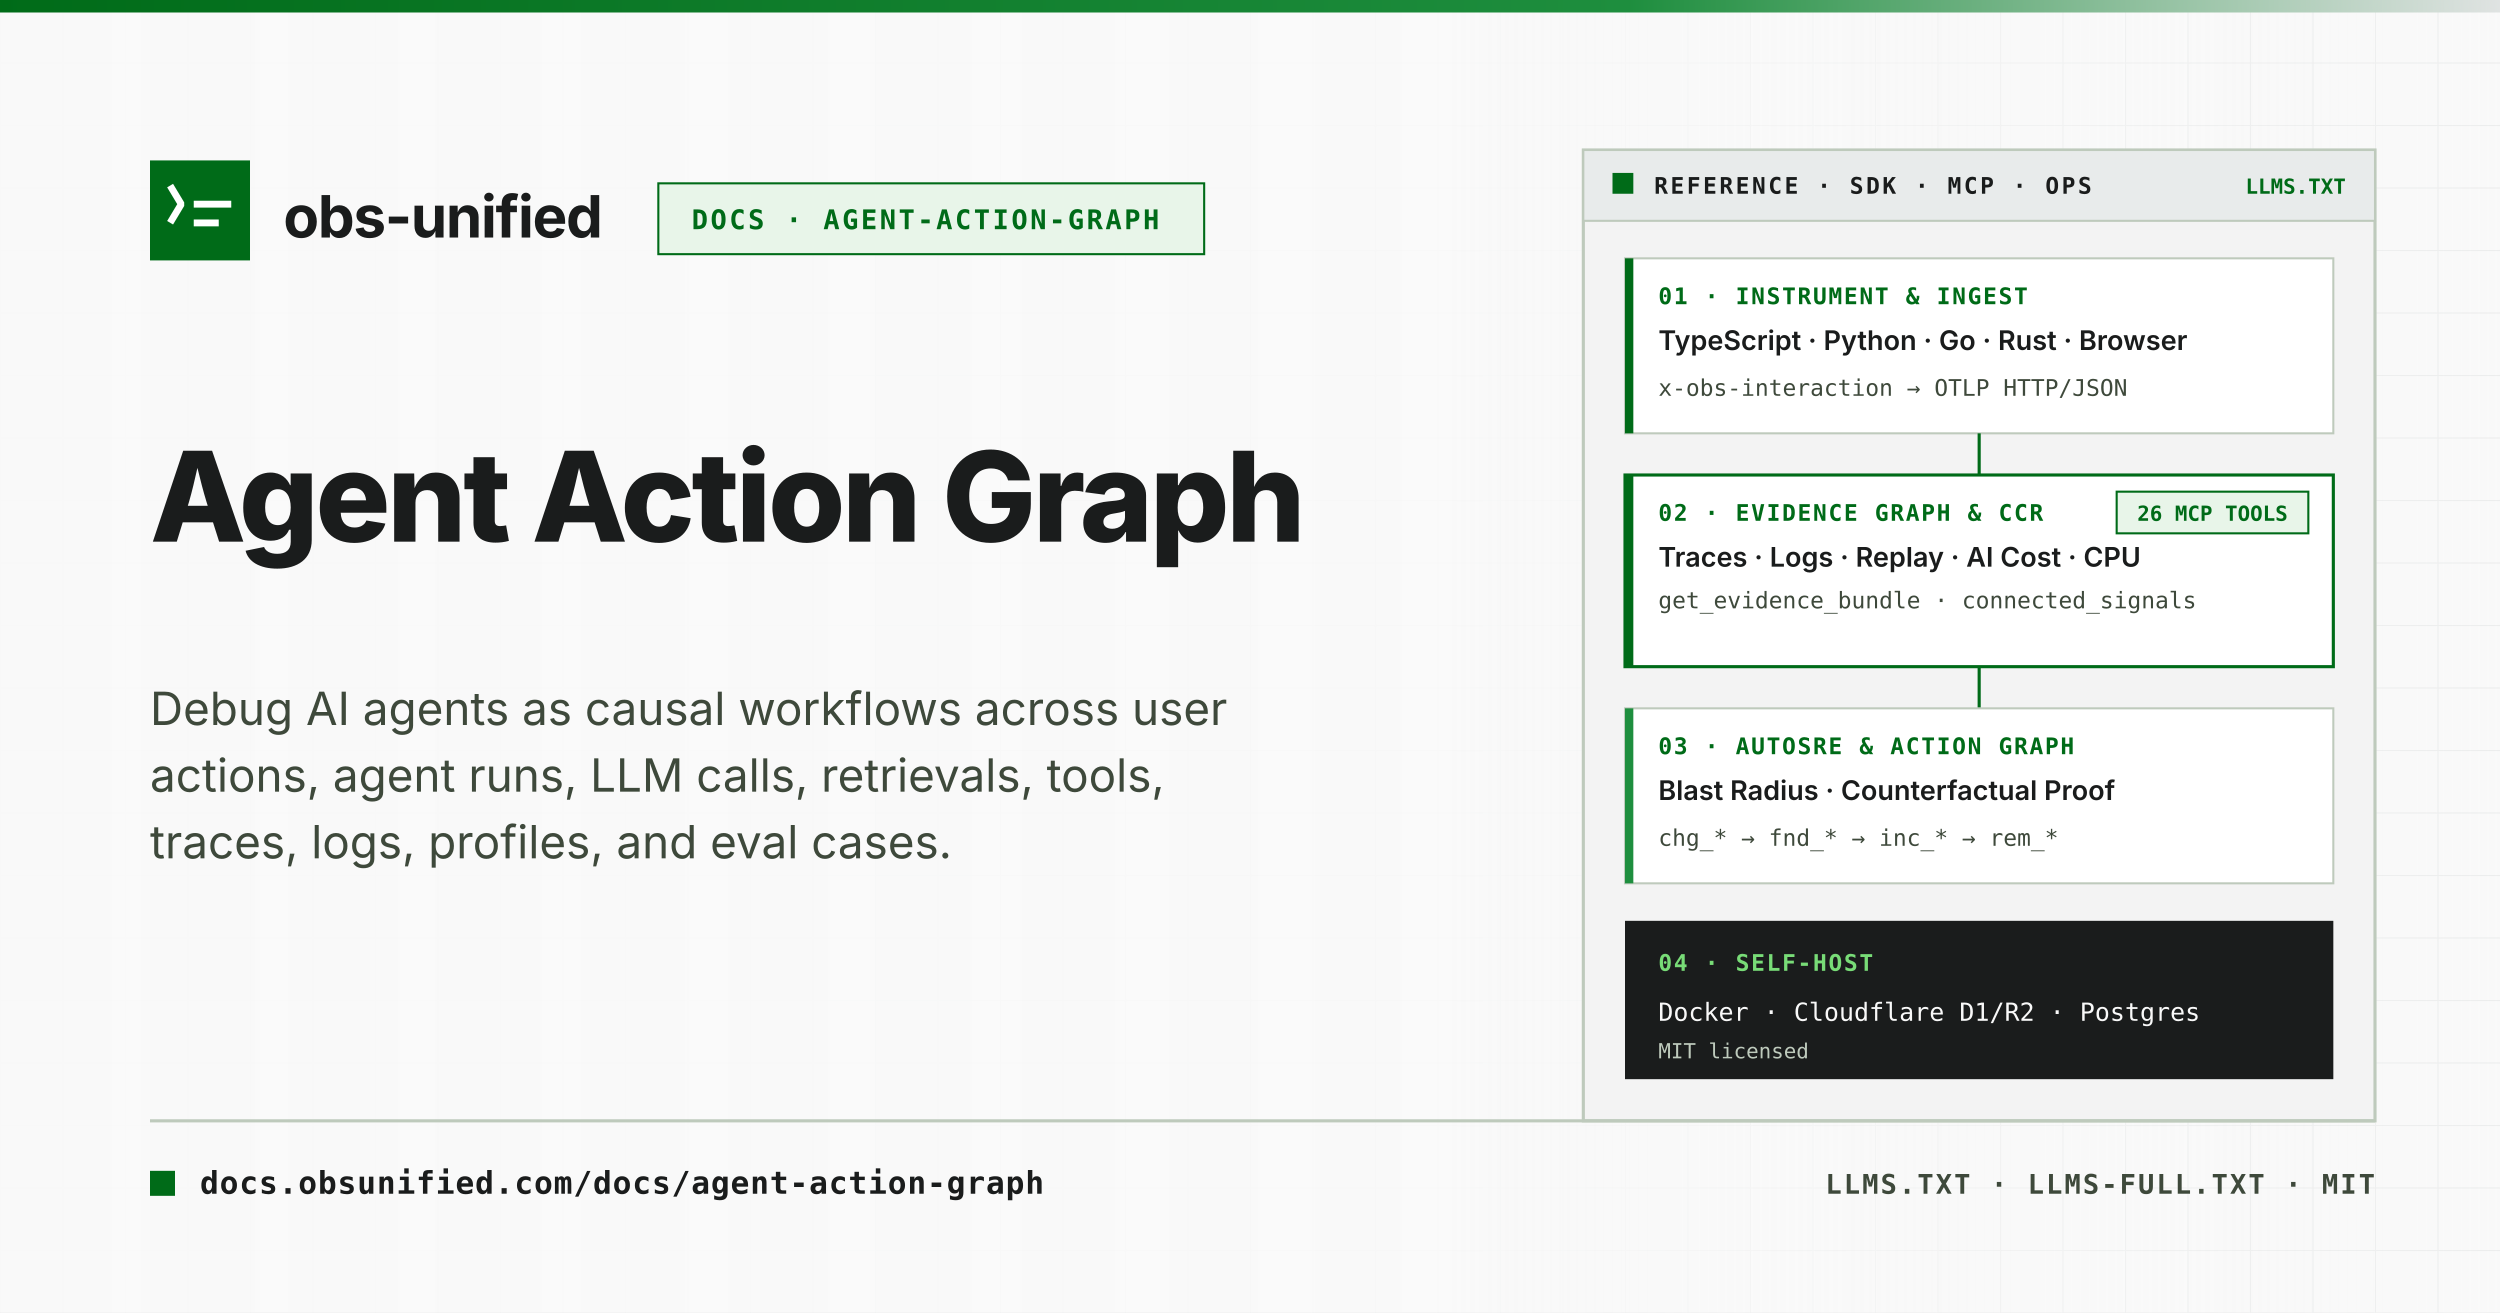
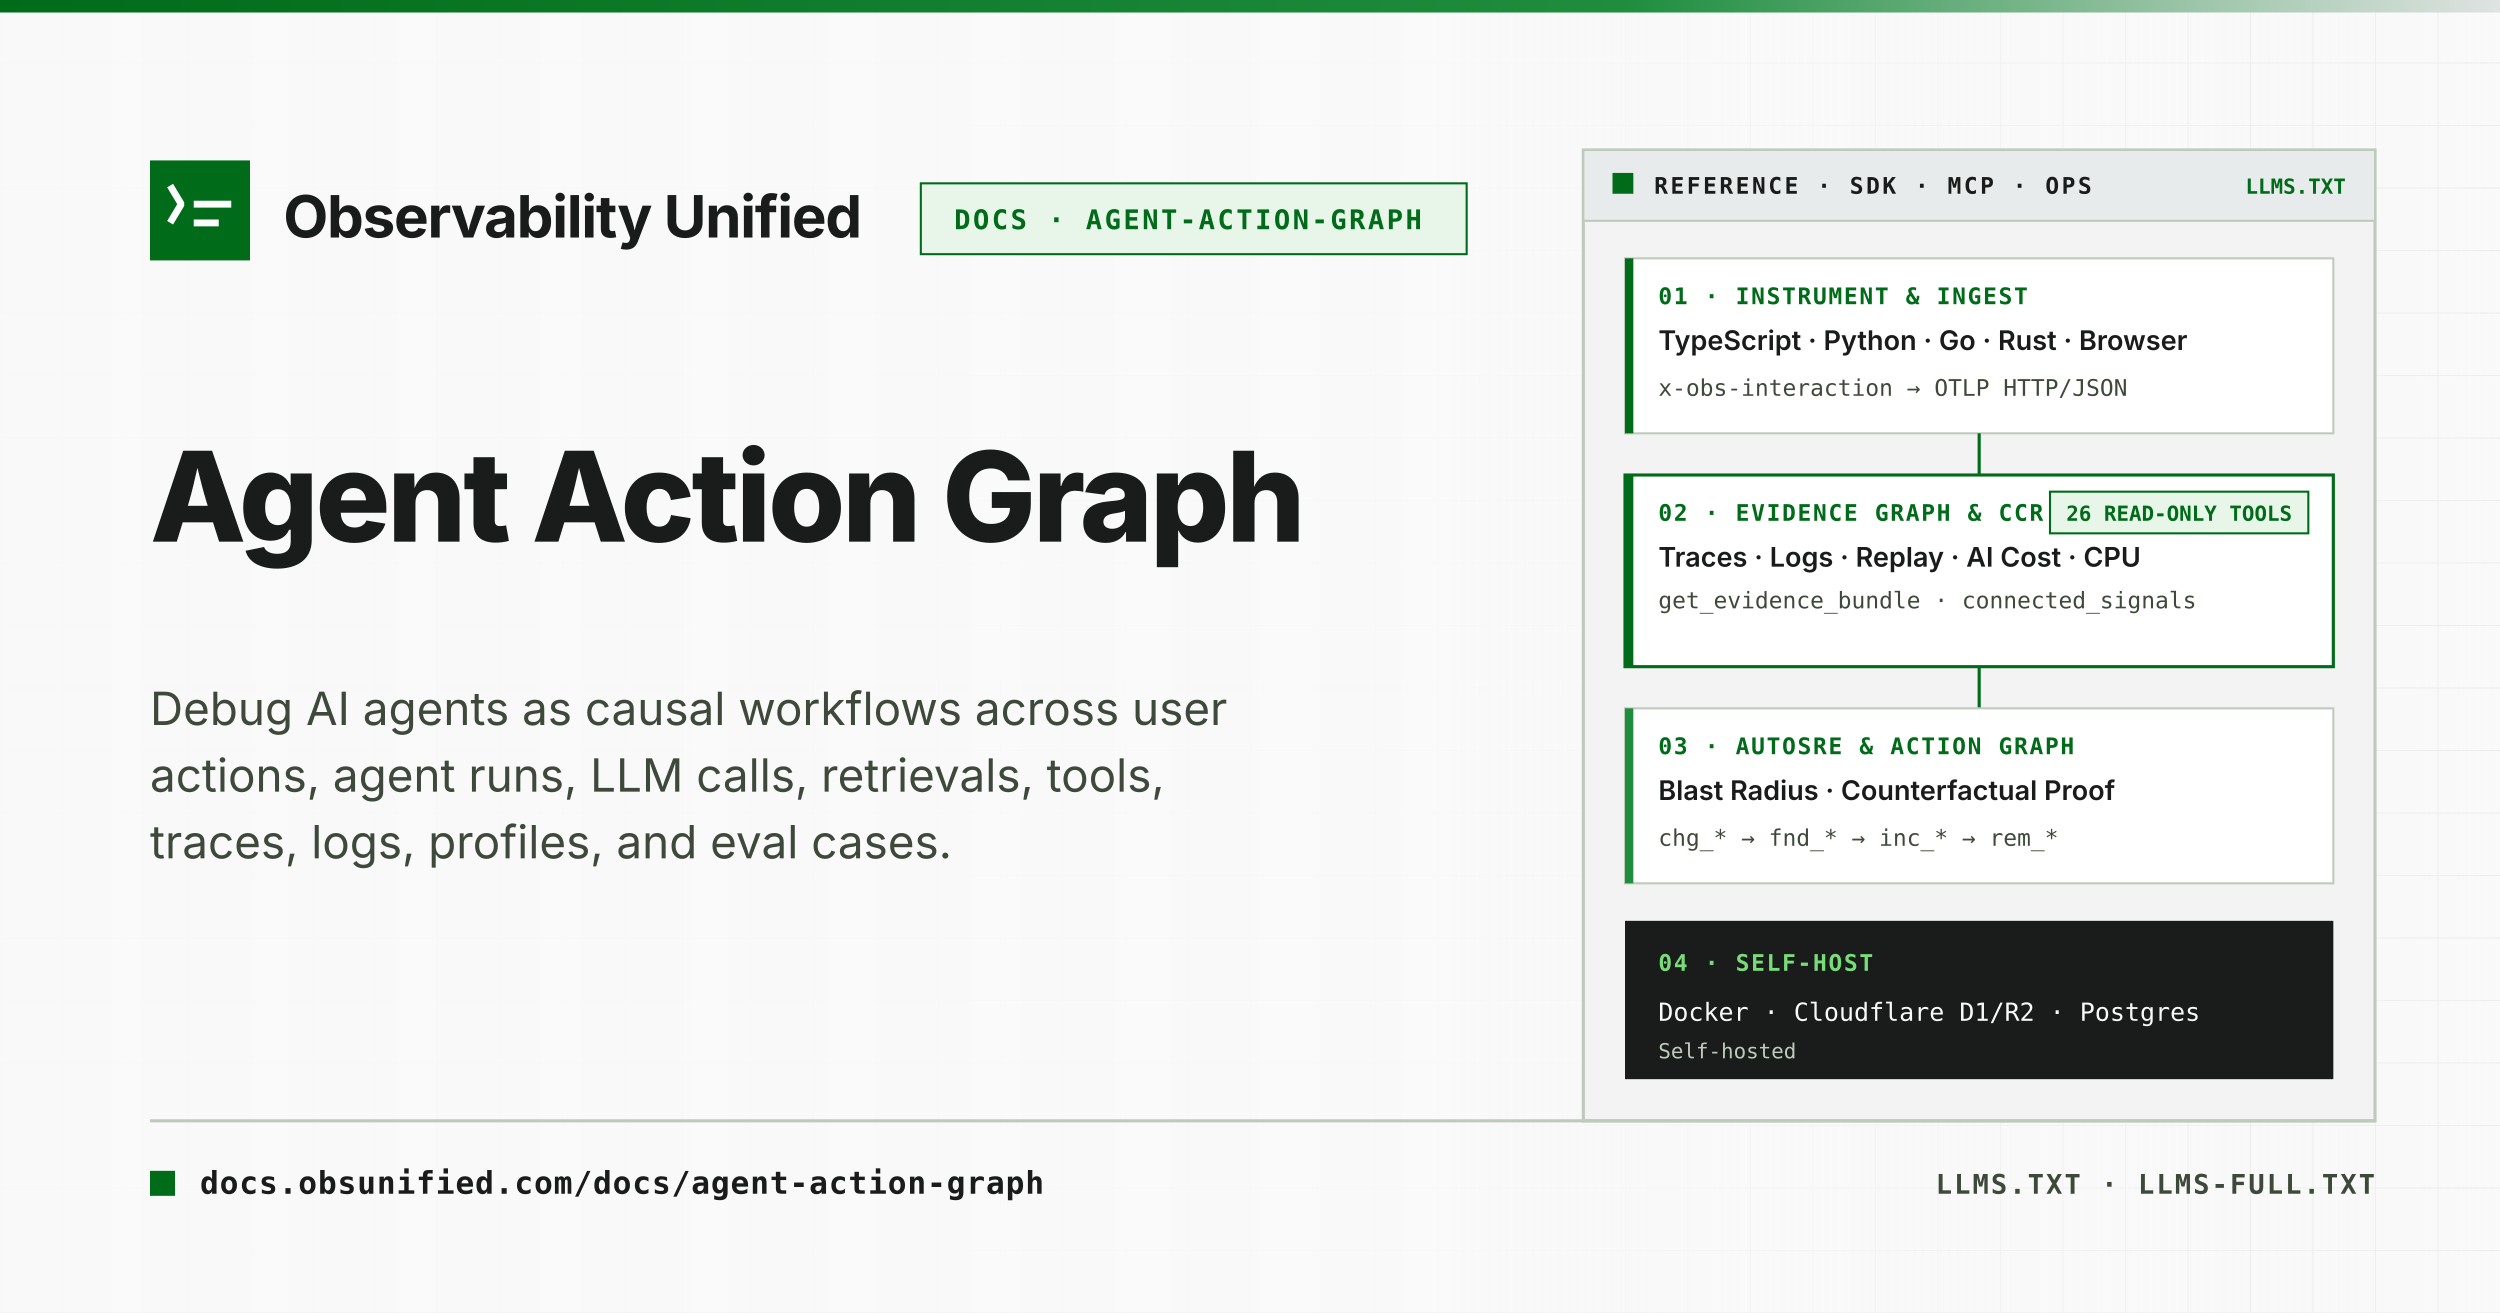
- <svg xmlns="http://www.w3.org/2000/svg" viewBox="0 0 1200 630" width="1200" height="630" role="img" aria-label="Agent Action Graph — obs-unified documentation">
+ <svg xmlns="http://www.w3.org/2000/svg" viewBox="0 0 1200 630" width="1200" height="630" role="img" aria-label="Agent Action Graph — Observability Unified documentation">
  <defs>
    <pattern id="grid" width="30" height="30" patternUnits="userSpaceOnUse">
      <path d="M 30 0 L 0 0 0 30" fill="none" stroke="#E2E4E4" stroke-width="1" />
    </pattern>
    <linearGradient id="surfaceFade" x1="0" y1="0" x2="1" y2="0">
      <stop offset="0%" stop-color="#F9F9F9" stop-opacity="0.97" />
      <stop offset="58%" stop-color="#F9F9F9" stop-opacity="0.93" />
      <stop offset="100%" stop-color="#F9F9F9" stop-opacity="0.45" />
    </linearGradient>
    <linearGradient id="accentBar" x1="0" y1="0" x2="1" y2="0">
      <stop offset="0%" stop-color="#006B18" />
      <stop offset="65%" stop-color="#1E8E3E" />
      <stop offset="100%" stop-color="#E2E4E4" />
    </linearGradient>
  </defs>
  <rect width="1200" height="630" fill="#F9F9F9" />
  <rect width="1200" height="630" fill="url(#grid)" />
  <rect width="1200" height="630" fill="url(#surfaceFade)" />
  <rect x="0" y="0" width="1200" height="6" fill="url(#accentBar)" />
  <g transform="translate(760, 72)">
    <rect x="0" y="0" width="380" height="466" fill="#F3F3F3" stroke="#BECABC" stroke-width="1.5" />
    <rect x="0" y="0" width="380" height="34" fill="#E8EBEB" stroke="#BECABC" stroke-width="1" />
    <rect x="14" y="11" width="10" height="10" fill="#006B18" />
    <text x="34" y="21" font-family="'JetBrains Mono', 'SFMono-Regular', Menlo, monospace" font-size="11" font-weight="700" fill="#1A1C1C" letter-spacing="1.2">REFERENCE · SDK · MCP · OPS</text>
    <text x="366" y="21" text-anchor="end" font-family="'JetBrains Mono', 'SFMono-Regular', Menlo, monospace" font-size="10" font-weight="600" fill="#006B18">LLMS.TXT</text>
    <rect x="20" y="52" width="340" height="84" fill="#FFFFFF" stroke="#BECABC" stroke-width="1" />
    <rect x="20" y="52" width="4" height="84" fill="#006B18" />
    <text x="36" y="74" font-family="'JetBrains Mono', 'SFMono-Regular', Menlo, monospace" font-size="11" font-weight="700" fill="#006B18" letter-spacing="0.8">01 · INSTRUMENT &amp; INGEST</text>
    <text x="36" y="96" font-family="'Inter', -apple-system, sans-serif" font-size="13" font-weight="600" fill="#1A1C1C">TypeScript · Python · Go · Rust · Browser</text>
    <text x="36" y="118" font-family="'JetBrains Mono', 'SFMono-Regular', Menlo, monospace" font-size="11" font-weight="500" fill="#3E493B">x-obs-interaction → OTLP HTTP/JSON</text>
    <line x1="190" y1="136" x2="190" y2="156" stroke="#006B18" stroke-width="1.5" />
    <rect x="20" y="156" width="340" height="92" fill="#FFFFFF" stroke="#006B18" stroke-width="1.5" />
    <rect x="20" y="156" width="4" height="92" fill="#006B18" />
    <text x="36" y="178" font-family="'JetBrains Mono', 'SFMono-Regular', Menlo, monospace" font-size="11" font-weight="700" fill="#006B18" letter-spacing="0.8">02 · EVIDENCE GRAPH &amp; CCR</text>
    <text x="36" y="200" font-family="'Inter', -apple-system, sans-serif" font-size="13" font-weight="600" fill="#1A1C1C">Traces · Logs · Replay · AI Cost · CPU</text>
    <text x="36" y="220" font-family="'JetBrains Mono', 'SFMono-Regular', Menlo, monospace" font-size="11" font-weight="500" fill="#3E493B">get_evidence_bundle · connected_signals</text>
-     <rect x="256" y="164" width="92" height="20" fill="#E8F5E9" stroke="#006B18" stroke-width="1" />
-     <text x="302" y="178" text-anchor="middle" font-family="'JetBrains Mono', 'SFMono-Regular', Menlo, monospace" font-size="10" font-weight="700" fill="#006B18">26 MCP TOOLS</text>
+     <rect x="224" y="164" width="124" height="20" fill="#E8F5E9" stroke="#006B18" stroke-width="1" />
+     <text x="286" y="178" text-anchor="middle" font-family="'JetBrains Mono', 'SFMono-Regular', Menlo, monospace" font-size="10" font-weight="700" fill="#006B18">26 READ-ONLY TOOLS</text>
    <line x1="190" y1="248" x2="190" y2="268" stroke="#006B18" stroke-width="1.5" />
    <rect x="20" y="268" width="340" height="84" fill="#FFFFFF" stroke="#BECABC" stroke-width="1" />
    <rect x="20" y="268" width="4" height="84" fill="#1E8E3E" />
    <text x="36" y="290" font-family="'JetBrains Mono', 'SFMono-Regular', Menlo, monospace" font-size="11" font-weight="700" fill="#006B18" letter-spacing="0.8">03 · AUTOSRE &amp; ACTION GRAPH</text>
    <text x="36" y="312" font-family="'Inter', -apple-system, sans-serif" font-size="13" font-weight="600" fill="#1A1C1C">Blast Radius · Counterfactual Proof</text>
    <text x="36" y="334" font-family="'JetBrains Mono', 'SFMono-Regular', Menlo, monospace" font-size="11" font-weight="500" fill="#3E493B">chg_* → fnd_* → inc_* → rem_*</text>
    <rect x="20" y="370" width="340" height="76" fill="#1A1C1C" />
    <text x="36" y="394" font-family="'JetBrains Mono', 'SFMono-Regular', Menlo, monospace" font-size="11" font-weight="700" fill="#78DC77" letter-spacing="0.8">04 · SELF-HOST</text>
    <text x="36" y="418" font-family="'JetBrains Mono', 'SFMono-Regular', Menlo, monospace" font-size="12" font-weight="500" fill="#F9F9F9">Docker · Cloudflare D1/R2 · Postgres</text>
-     <text x="36" y="436" font-family="'JetBrains Mono', 'SFMono-Regular', Menlo, monospace" font-size="10" font-weight="500" fill="#BECABC">MIT licensed</text>
+     <text x="36" y="436" font-family="'JetBrains Mono', 'SFMono-Regular', Menlo, monospace" font-size="10" font-weight="500" fill="#BECABC">Self-hosted</text>
  </g>
  <g transform="translate(72, 72)">
    <g transform="translate(0, 5) scale(1.5)">
      <rect width="32" height="32" fill="#006B18" />
      <path d="M7 9 L10 14 L7 19" fill="none" stroke="#FFFFFF" stroke-width="2.2" stroke-linejoin="bevel" stroke-linecap="square" />
      <rect x="14" y="12.9" width="12" height="2.2" fill="#FFFFFF" />
      <rect x="14" y="18.9" width="8" height="2.2" fill="#FFFFFF" />
    </g>
-     <text x="64" y="42" font-family="'Inter', -apple-system, BlinkMacSystemFont, 'Segoe UI', sans-serif" font-size="28" font-weight="700" fill="#1A1C1C" letter-spacing="-0.6">obs-unified</text>
-     <rect x="244" y="16" width="262" height="34" fill="#E8F5E9" stroke="#006B18" stroke-width="1" />
-     <text x="260" y="38" font-family="'JetBrains Mono', 'SFMono-Regular', Menlo, monospace" font-size="13" font-weight="700" fill="#006B18" letter-spacing="1.2">DOCS · AGENT-ACTION-GRAPH</text>
+     <text x="64" y="42" font-family="'Inter', -apple-system, BlinkMacSystemFont, 'Segoe UI', sans-serif" font-size="28" font-weight="700" fill="#1A1C1C" letter-spacing="-0.6">Observability Unified</text>
+     <rect x="370" y="16" width="262" height="34" fill="#E8F5E9" stroke="#006B18" stroke-width="1" />
+     <text x="386" y="38" font-family="'JetBrains Mono', 'SFMono-Regular', Menlo, monospace" font-size="13" font-weight="700" fill="#006B18" letter-spacing="1.2">DOCS · AGENT-ACTION-GRAPH</text>
  </g>
  <text x="72" y="260" font-family="'Inter', -apple-system, BlinkMacSystemFont, 'Segoe UI', sans-serif" font-size="60" font-weight="800" fill="#1A1C1C" letter-spacing="-1.6">Agent Action Graph</text>
  <text x="72" y="348" font-family="'Inter', -apple-system, BlinkMacSystemFont, 'Segoe UI', sans-serif" font-size="22" font-weight="400" fill="#3E493B">Debug AI agents as causal workflows across user</text>
  <text x="72" y="380" font-family="'Inter', -apple-system, BlinkMacSystemFont, 'Segoe UI', sans-serif" font-size="22" font-weight="400" fill="#3E493B">actions, agent runs, LLM calls, retrievals, tools,</text>
  <text x="72" y="412" font-family="'Inter', -apple-system, BlinkMacSystemFont, 'Segoe UI', sans-serif" font-size="22" font-weight="400" fill="#3E493B">traces, logs, profiles, and eval cases.</text>
  <line x1="72" y1="538" x2="1140" y2="538" stroke="#BECABC" stroke-width="1.5" />
  <rect x="72" y="562" width="12" height="12" fill="#006B18" />
  <text x="96" y="573" font-family="'JetBrains Mono', 'SFMono-Regular', Menlo, monospace" font-size="15" font-weight="700" fill="#1A1C1C" letter-spacing="0.4">docs.obsunified.com/docs/agent-action-graph</text>
-   <text x="1140" y="573" text-anchor="end" font-family="'JetBrains Mono', 'SFMono-Regular', Menlo, monospace" font-size="13" font-weight="600" fill="#3E493B" letter-spacing="1">LLMS.TXT · LLMS-FULL.TXT · MIT</text>
+   <text x="1140" y="573" text-anchor="end" font-family="'JetBrains Mono', 'SFMono-Regular', Menlo, monospace" font-size="13" font-weight="600" fill="#3E493B" letter-spacing="1">LLMS.TXT · LLMS-FULL.TXT</text>
</svg>
